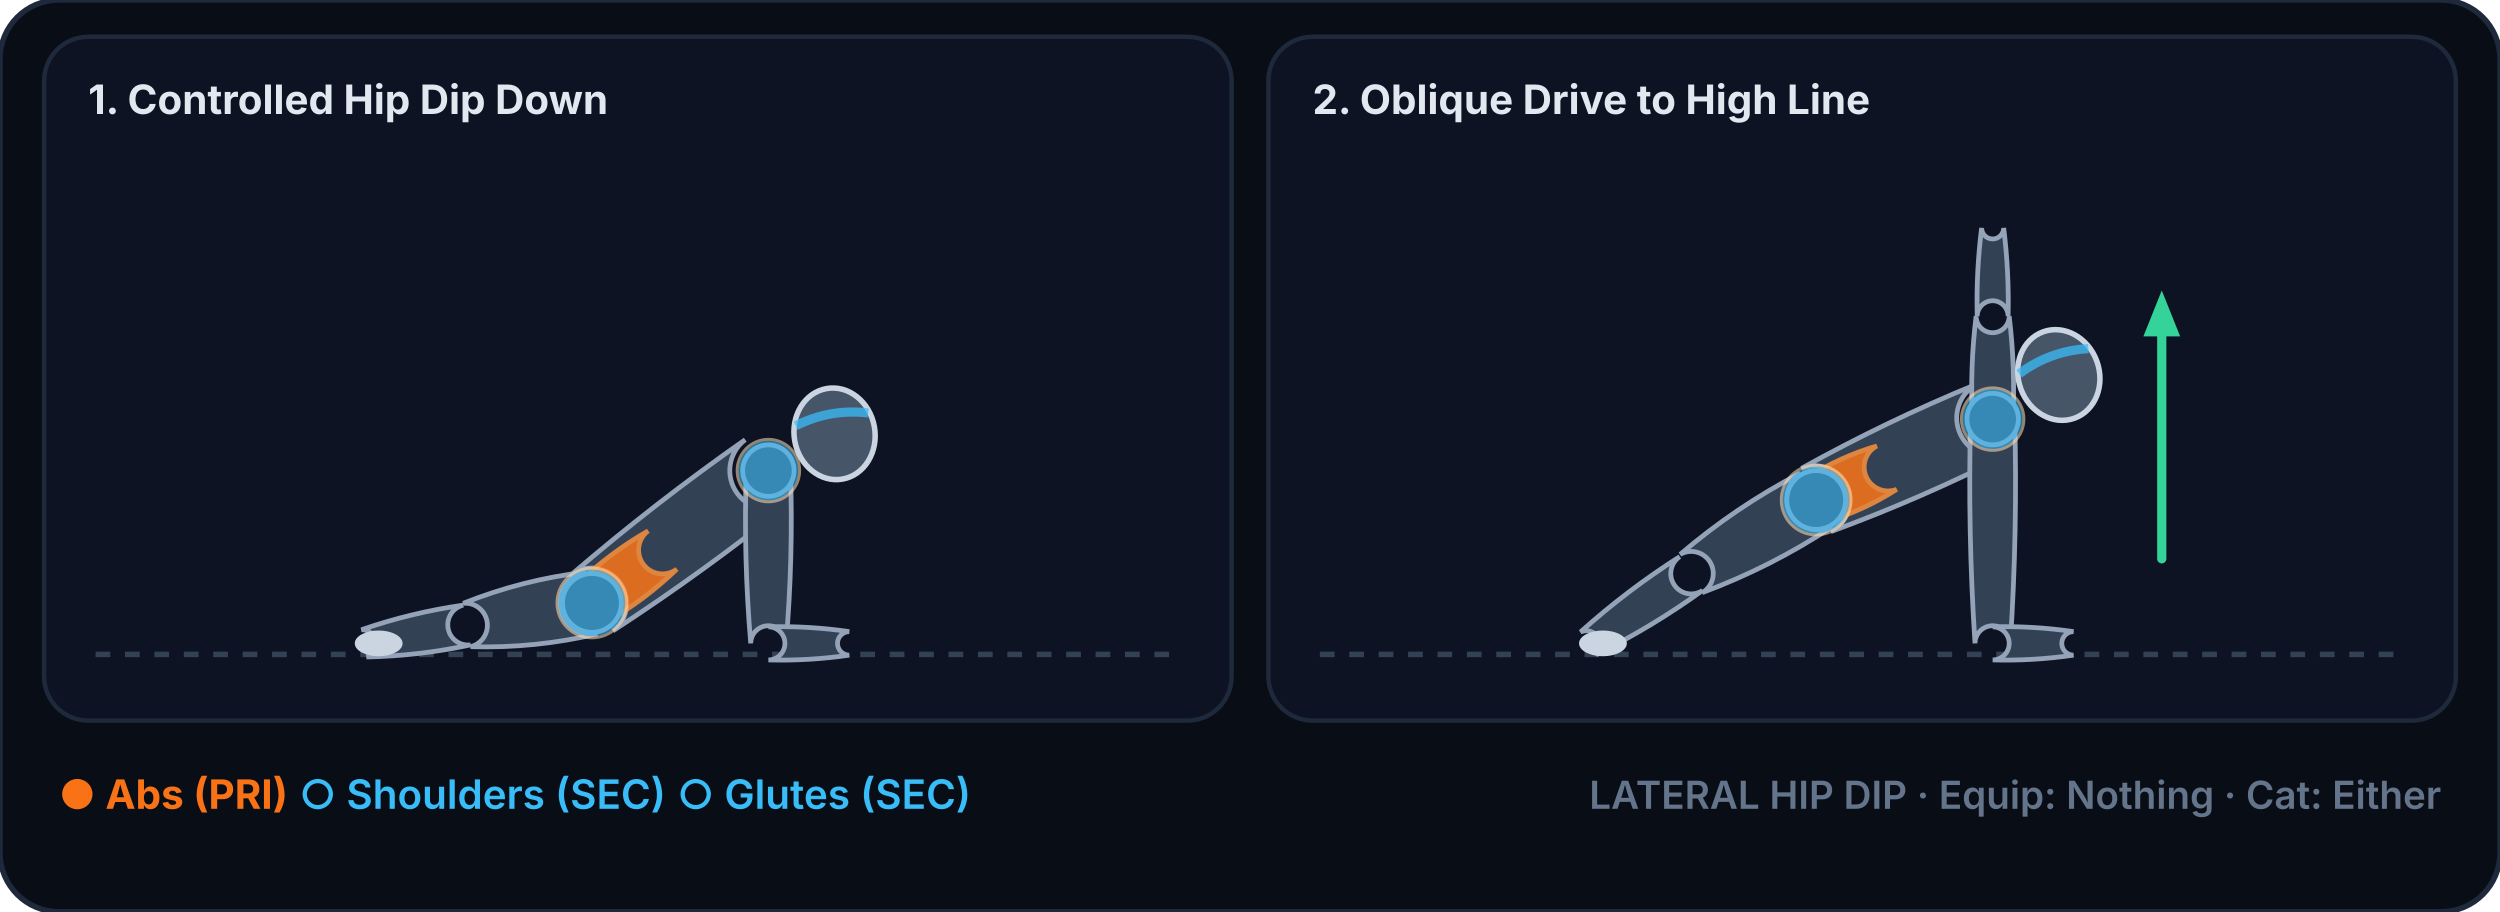
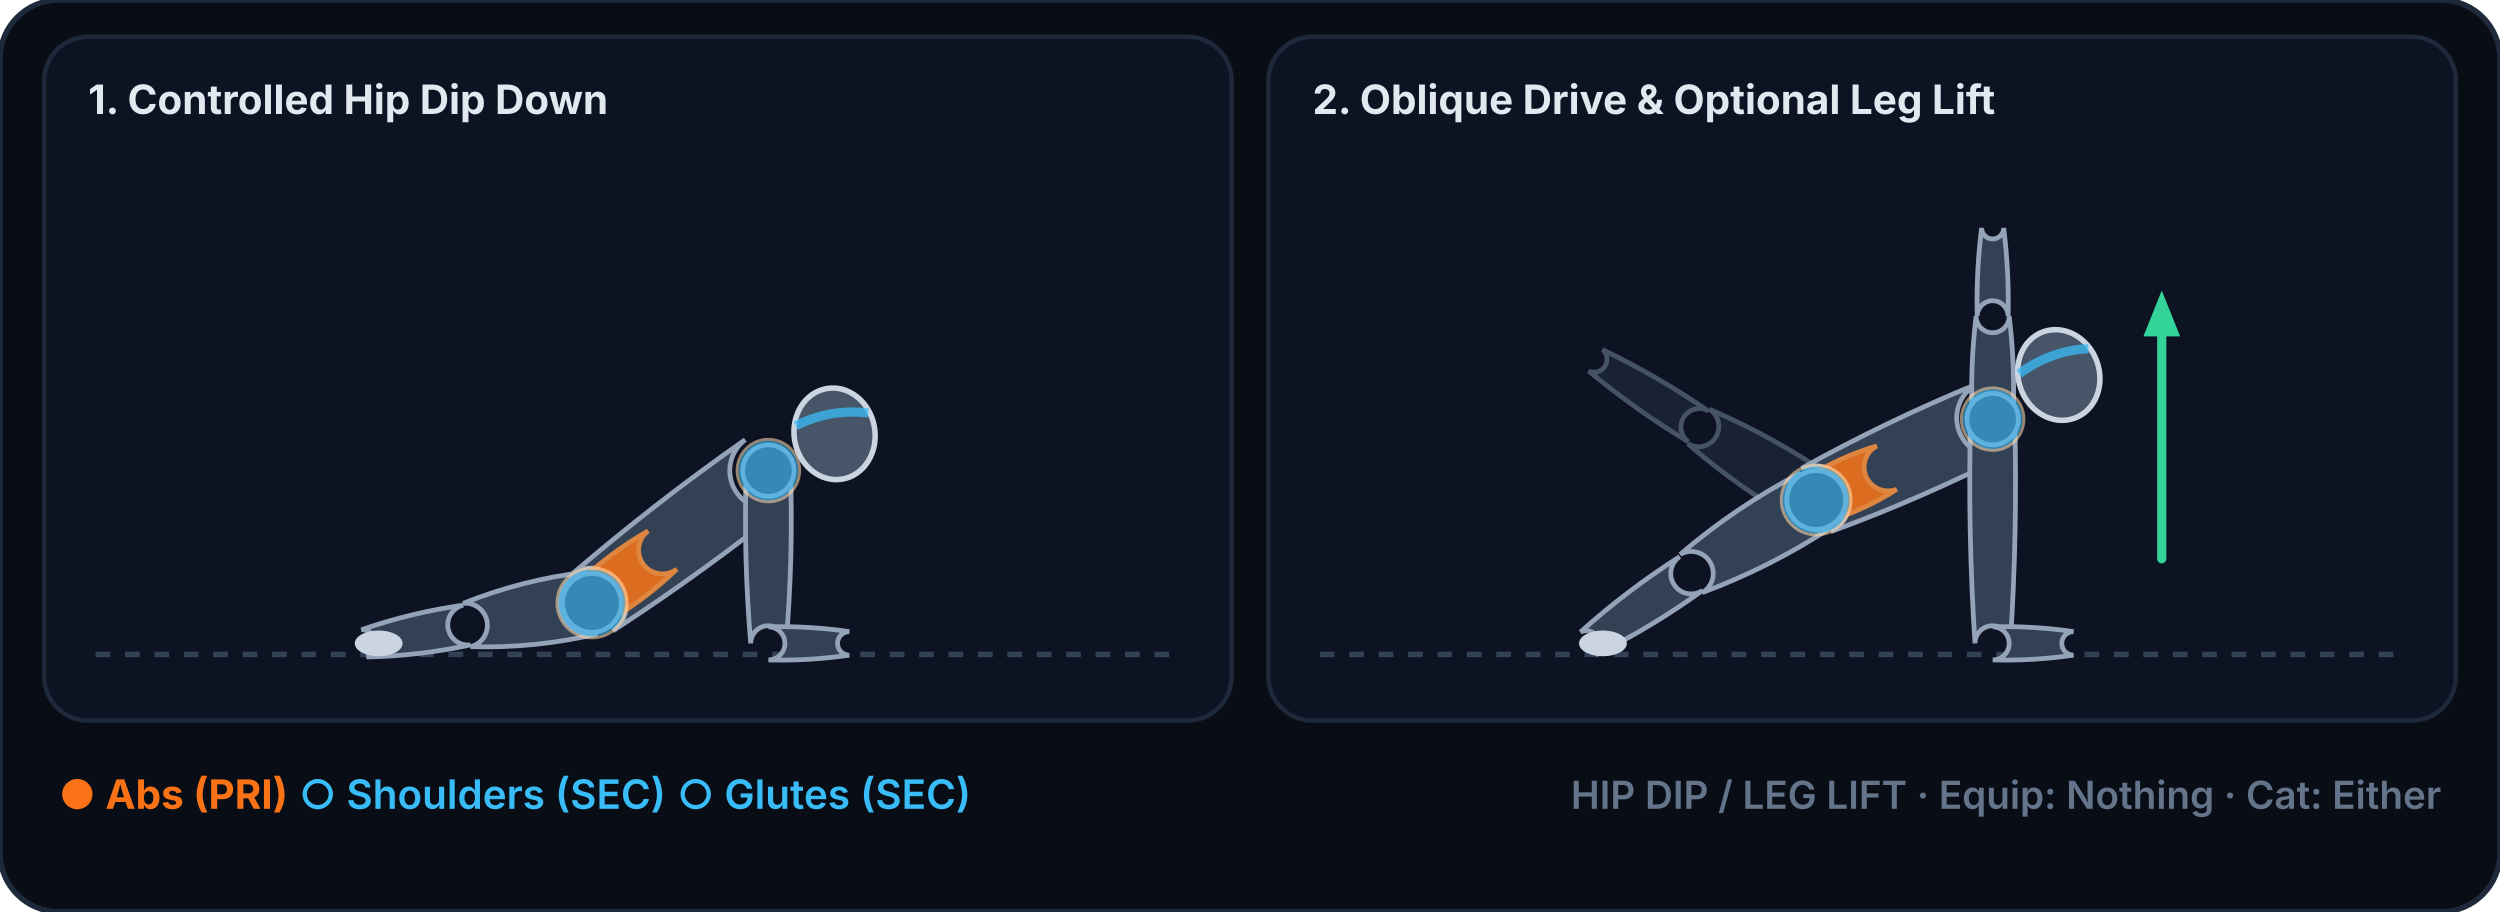
- <svg xmlns="http://www.w3.org/2000/svg" viewBox="0 0 680 248" width="680" height="248" role="img" aria-label="Side plank with hip dip multi-step exercise diagram">
+ <svg xmlns="http://www.w3.org/2000/svg" viewBox="0 0 680 248" width="680" height="248" role="img" aria-label="Side Plank (Hip Dip or Leg Lift) multi-step exercise diagram">
  <defs>
    <marker id="arrow" viewBox="0 0 10 10" refX="6" refY="5" markerWidth="5" markerHeight="5" orient="auto-start-reverse">
      <path d="M 0 1 L 10 5 L 0 9 z" fill="#34d399" />
    </marker>
  </defs>
  <rect width="680" height="248" rx="16" fill="#090d16" stroke="#1e293b" stroke-width="1.5" />
  <g transform="translate(12, 10)">
    <rect width="323" height="186" rx="12" fill="#0d1322" stroke="#1e293b" stroke-width="1.2" />
    <text x="12" y="21" fill="#e2e8f0" font-family="-apple-system, BlinkMacSystemFont, sans-serif" font-size="11" font-weight="700">1. Controlled Hip Dip Down</text>
    <line x1="14" y1="168" x2="309" y2="168" stroke="#334155" stroke-width="1.5" stroke-dasharray="4 4" />
    <g transform="translate(59, 0)">
      <path d="M 95.7 161.6 Q 120.9 145.2 144.3 126.4 A 10.5 10.5 0 0 1 131.7 109.6 Q 107.1 126.8 84.3 146.4 A 9.5 9.5 0 0 1 95.7 161.6 Z" fill="#334155" stroke="#94a3b8" stroke-width="1.3" />
      <g opacity="0.85">
        <path d="M 93.9 159.2 Q 104.4 153.2 113.1 144.8 A 6.5 6.5 0 0 1 105.3 134.4 Q 94.8 140.4 86.1 148.8 A 6.5 6.5 0 0 1 93.9 159.2 Z" fill="#f97316" stroke="#fb923c" stroke-width="1.3" />
      </g>
      <path d="M 88.5 145.6 Q 71.3 147.6 55.0 154.1 A 6 6 0 0 1 57.0 165.9 Q 74.7 166.4 91.5 162.4 A 8.5 8.5 0 0 1 88.5 145.6 Z" fill="#334155" stroke="#94a3b8" stroke-width="1.3" />
      <circle cx="90.0" cy="154.0" r="8" fill="#334155" stroke="#94a3b8" stroke-width="1.3" />
      <circle cx="90.0" cy="154.0" r="9.5" fill="#38bdf8" opacity="0.58" stroke="#fed7aa" stroke-width="0.8" />
      <path d="M 55.0 154.6 Q 40.9 156.6 27.3 161.3 A 3.8 3.8 0 0 1 28.7 168.7 Q 43.1 168.4 57.0 165.4 A 5.5 5.5 0 0 1 55.0 154.6 Z" fill="#334155" stroke="#94a3b8" stroke-width="1.3" />
      <ellipse cx="32.0" cy="165.0" rx="6.5" ry="3.5" fill="#cbd5e1" />
      <path d="M 132.0 118.0 Q 131.2 141.5 133.2 165.0 A 4.8 4.8 0 0 1 142.8 165.0 Q 144.8 141.5 144.0 118.0 A 6 6 0 0 1 132.0 118.0 Z" fill="#334155" stroke="#94a3b8" stroke-width="1.3" />
      <path d="M 138.0 169.5 Q 149.0 169.8 160.0 168.2 A 3.2 3.2 0 0 1 160.0 161.8 Q 149.0 160.2 138.0 160.5 A 4.5 4.5 0 0 1 138.0 169.5 Z" fill="#334155" stroke="#94a3b8" stroke-width="1.3" />
      <circle cx="138.0" cy="118.0" r="7" fill="#334155" stroke="#94a3b8" stroke-width="1.3" />
      <circle cx="138.0" cy="118.0" r="8.5" fill="#38bdf8" opacity="0.58" stroke="#fed7aa" stroke-width="0.8" />
      <g transform="translate(156.0, 108.0) rotate(-10)">
        <ellipse cx="0" cy="0" rx="11" ry="12.5" fill="#475569" stroke="#cbd5e1" stroke-width="1.5" />
        <path d="M -10 -4 Q 0 -7 10 -4" stroke="#38bdf8" stroke-width="2.5" fill="none" opacity="0.75" />
      </g>
    </g>
  </g>
  <g transform="translate(345, 10)">
    <rect width="323" height="186" rx="12" fill="#0d1322" stroke="#1e293b" stroke-width="1.2" />
-     <text x="12" y="21" fill="#e2e8f0" font-family="-apple-system, BlinkMacSystemFont, sans-serif" font-size="11" font-weight="700">2. Oblique Drive to High Line</text>
+     <text x="12" y="21" fill="#e2e8f0" font-family="-apple-system, BlinkMacSystemFont, sans-serif" font-size="11" font-weight="700">2. Oblique Drive &amp; Optional Leg Lift</text>
    <line x1="14" y1="168" x2="309" y2="168" stroke="#334155" stroke-width="1.5" stroke-dasharray="4 4" />
    <g transform="translate(59, 0)">
+       <g opacity="0.65">
+         <path d="M 94.0 119.6 Q 78.5 108.8 60.9 101.3 A 5.5 5.5 0 0 1 55.1 110.7 Q 69.5 123.2 86.0 132.4 A 7.5 7.5 0 0 1 94.0 119.6 Z" fill="#1e293b" stroke="#64748b" stroke-width="1.3" />
+         <path d="M 60.7 101.8 Q 47.0 92.4 31.9 85.1 A 3.5 3.5 0 0 1 28.1 90.9 Q 41.0 101.6 55.3 110.2 A 5 5 0 0 1 60.7 101.8 Z" fill="#1e293b" stroke="#64748b" stroke-width="1.3" />
+       </g>
      <path d="M 94.0 134.6 Q 118.8 125.5 142.4 113.5 A 10.5 10.5 0 0 1 133.6 94.5 Q 109.2 104.5 86.0 117.4 A 9.5 9.5 0 0 1 94.0 134.6 Z" fill="#334155" stroke="#94a3b8" stroke-width="1.3" />
      <g opacity="0.85">
        <path d="M 92.7 131.9 Q 102.9 128.9 111.9 123.1 A 6.5 6.5 0 0 1 106.5 111.3 Q 96.3 114.3 87.3 120.1 A 6.5 6.5 0 0 1 92.7 131.9 Z" fill="#f97316" stroke="#fb923c" stroke-width="1.3" />
      </g>
      <path d="M 85.7 118.7 Q 68.2 127.8 53.0 140.8 A 6 6 0 0 1 59.0 151.2 Q 77.8 144.2 94.3 133.3 A 8.5 8.5 0 0 1 85.7 118.7 Z" fill="#334155" stroke="#94a3b8" stroke-width="1.3" />
      <circle cx="90.0" cy="126.0" r="8" fill="#334155" stroke="#94a3b8" stroke-width="1.3" />
      <circle cx="90.0" cy="126.0" r="9.5" fill="#38bdf8" opacity="0.58" stroke="#fed7aa" stroke-width="0.8" />
      <path d="M 52.9 141.4 Q 38.6 150.5 25.9 161.9 A 3.8 3.8 0 0 1 30.1 168.1 Q 45.4 160.5 59.1 150.6 A 5.5 5.5 0 0 1 52.9 141.4 Z" fill="#334155" stroke="#94a3b8" stroke-width="1.3" />
      <ellipse cx="32.0" cy="165.0" rx="6.5" ry="3.5" fill="#cbd5e1" />
      <path d="M 132.0 104.0 Q 131.2 134.5 133.2 165.0 A 4.8 4.8 0 0 1 142.8 165.0 Q 144.8 134.5 144.0 104.0 A 6 6 0 0 1 132.0 104.0 Z" fill="#334155" stroke="#94a3b8" stroke-width="1.3" />
      <path d="M 138.0 169.5 Q 149.0 169.8 160.0 168.2 A 3.2 3.2 0 0 1 160.0 161.8 Q 149.0 160.2 138.0 160.5 A 4.5 4.5 0 0 1 138.0 169.5 Z" fill="#334155" stroke="#94a3b8" stroke-width="1.3" />
      <path d="M 143.5 104.0 Q 144.2 90.0 142.5 76.0 A 4.5 4.5 0 0 1 133.5 76.0 Q 131.8 90.0 132.5 104.0 A 5.5 5.5 0 0 1 143.5 104.0 Z" fill="#334155" stroke="#94a3b8" stroke-width="1.3" />
      <path d="M 142.2 76.0 Q 142.5 64.0 141.0 52.0 A 3 3 0 0 1 135.0 52.0 Q 133.5 64.0 133.8 76.0 A 4.2 4.2 0 0 1 142.2 76.0 Z" fill="#334155" stroke="#94a3b8" stroke-width="1.3" />
      <circle cx="138.0" cy="104.0" r="7" fill="#334155" stroke="#94a3b8" stroke-width="1.3" />
      <circle cx="138.0" cy="104.0" r="8.5" fill="#38bdf8" opacity="0.58" stroke="#fed7aa" stroke-width="0.8" />
      <g transform="translate(156.0, 92.0) rotate(-20)">
        <ellipse cx="0" cy="0" rx="11" ry="12.5" fill="#475569" stroke="#cbd5e1" stroke-width="1.5" />
        <path d="M -10 -4 Q 0 -7 10 -4" stroke="#38bdf8" stroke-width="2.5" fill="none" opacity="0.75" />
      </g>
      <path d="M 184 142 L 184 74" stroke="#34d399" stroke-width="2.5" stroke-linecap="round" marker-end="url(#arrow)" />
    </g>
  </g>
  <text x="16" y="220" fill="#cbd5e1" font-family="-apple-system, BlinkMacSystemFont, sans-serif" font-size="11">
    <tspan fill="#f97316" font-weight="700">● Abs (PRI)</tspan>
    <tspan fill="#38bdf8" font-weight="600">  ○ Shoulders (SEC)</tspan>
    <tspan fill="#38bdf8" font-weight="600">  ○ Glutes (SEC)</tspan>
  </text>
  <text x="664" y="220" text-anchor="end" fill="#64748b" font-family="-apple-system, BlinkMacSystemFont, sans-serif" font-size="10.5" font-weight="600">
-     LATERAL HIP DIP · Equip: Nothing · Cat: Either
+     HIP DIP / LEG LIFT · Equip: Nothing · Cat: Either
  </text>
</svg>
